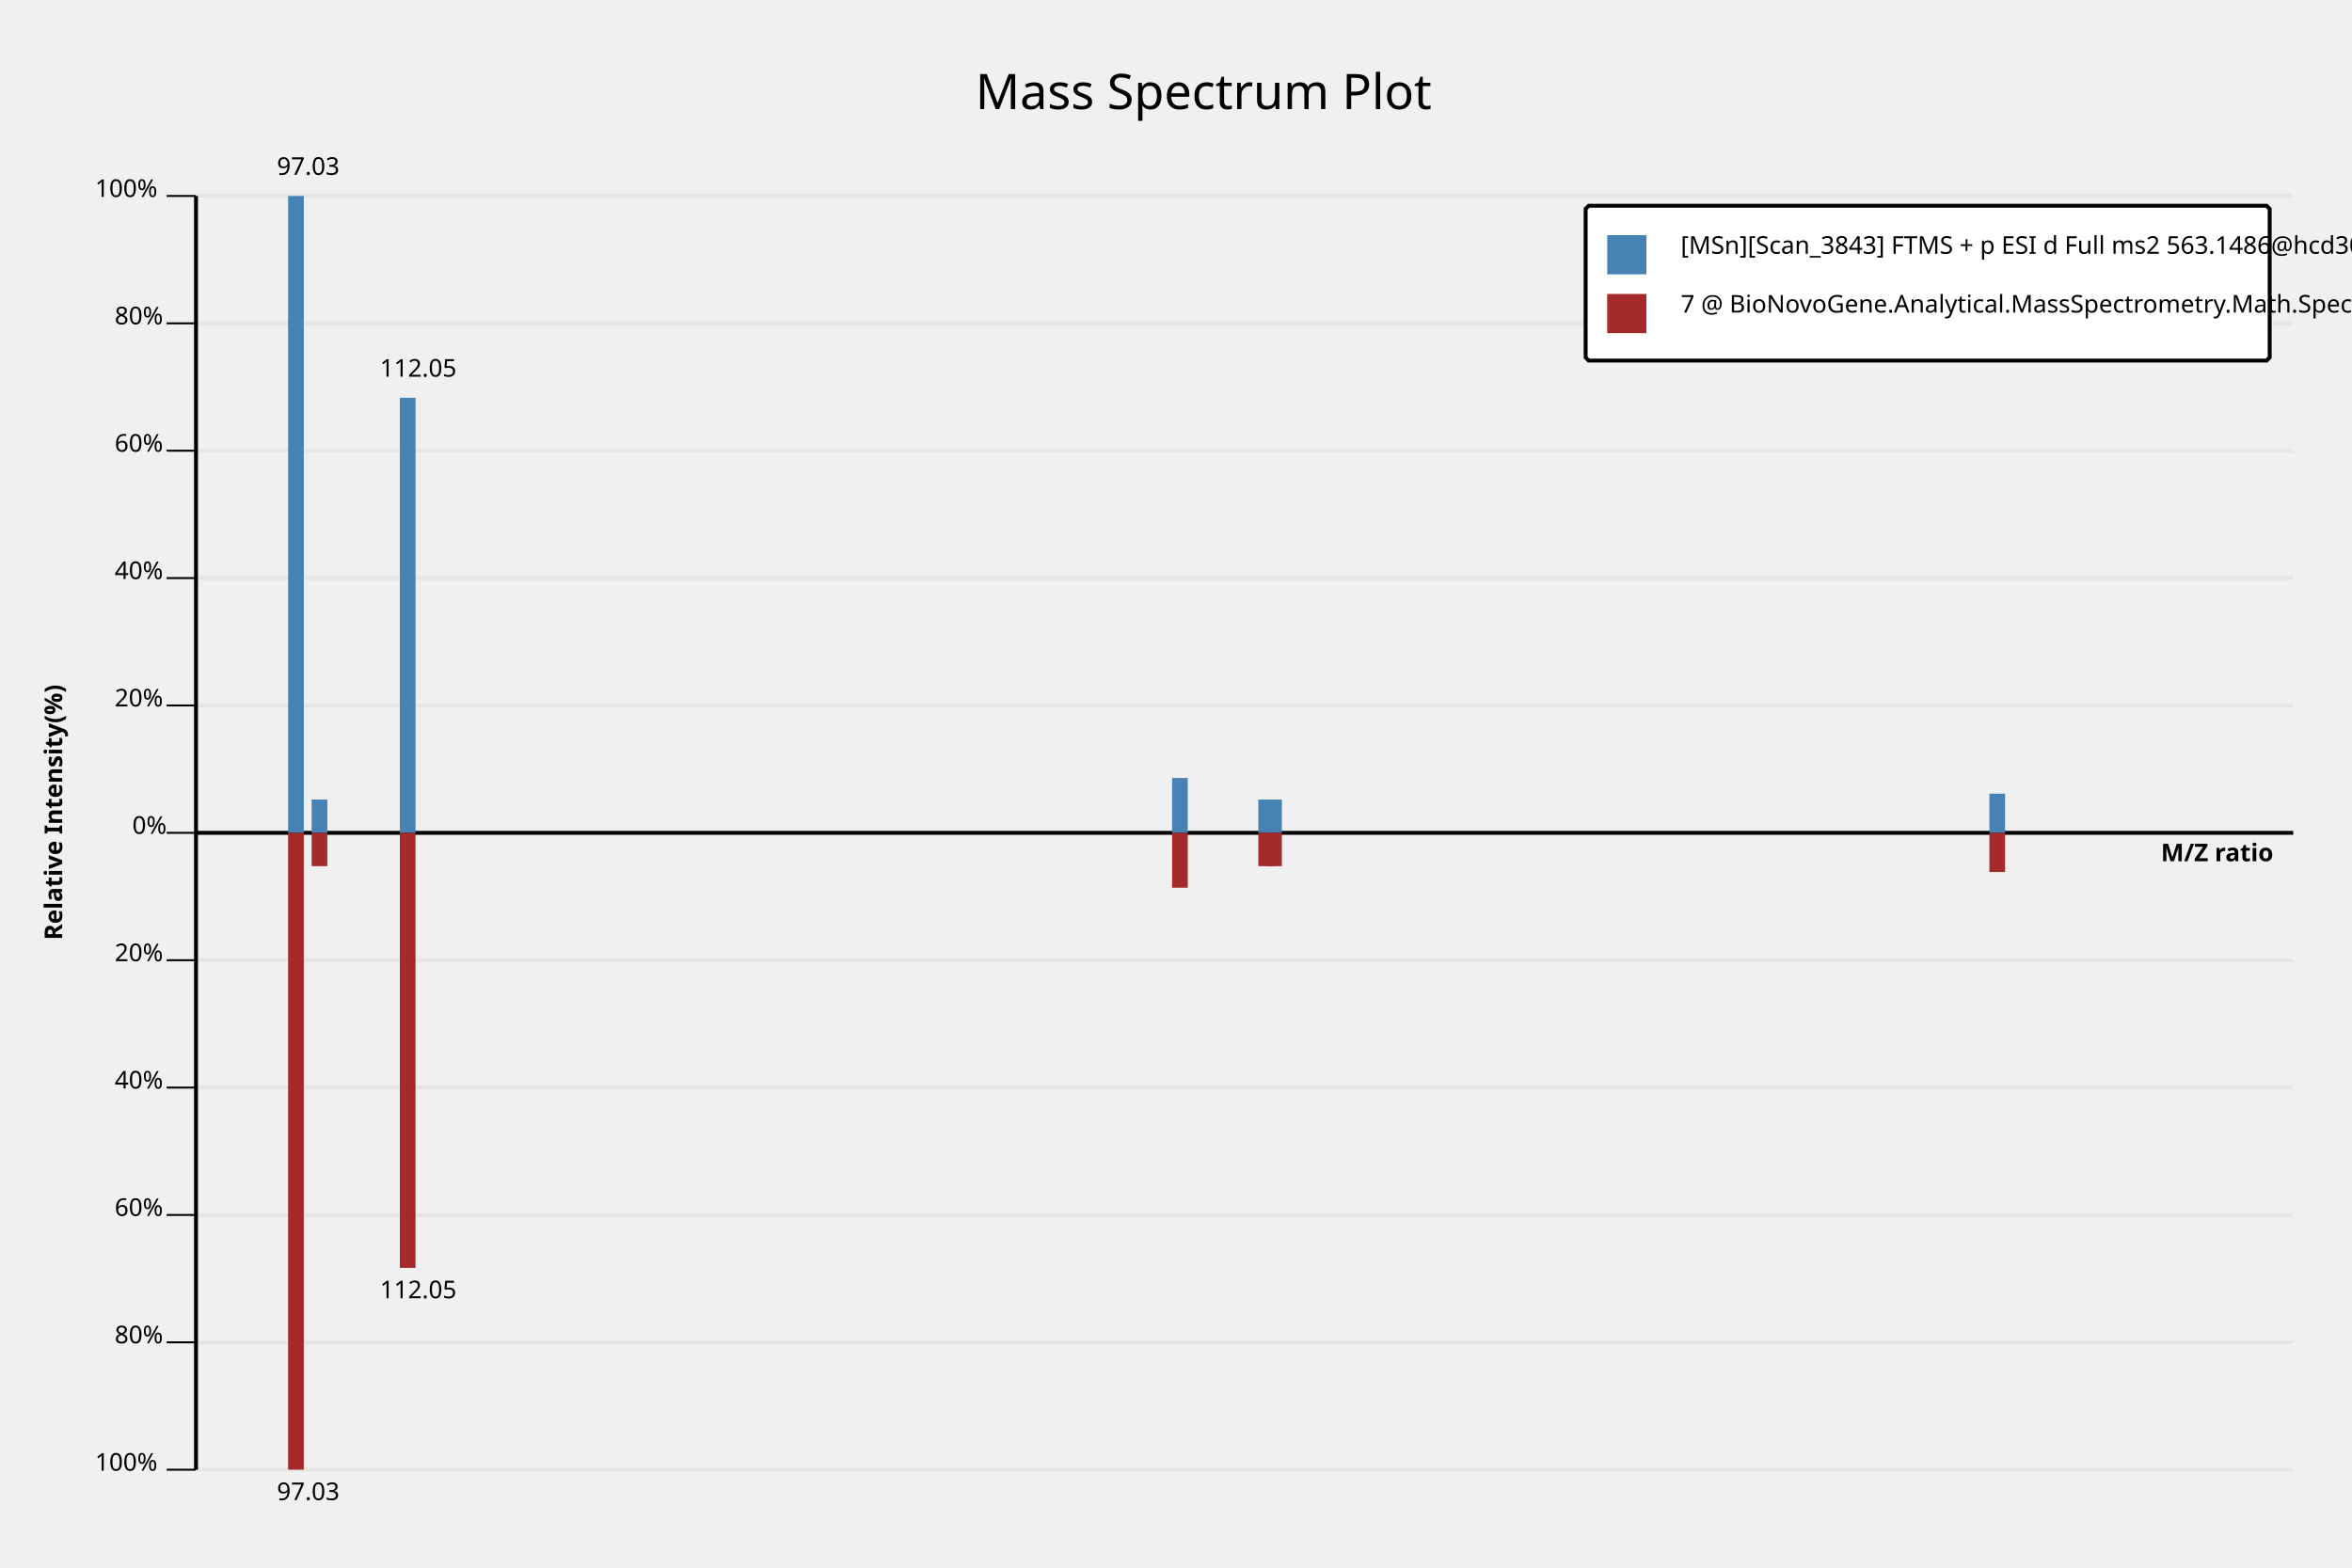
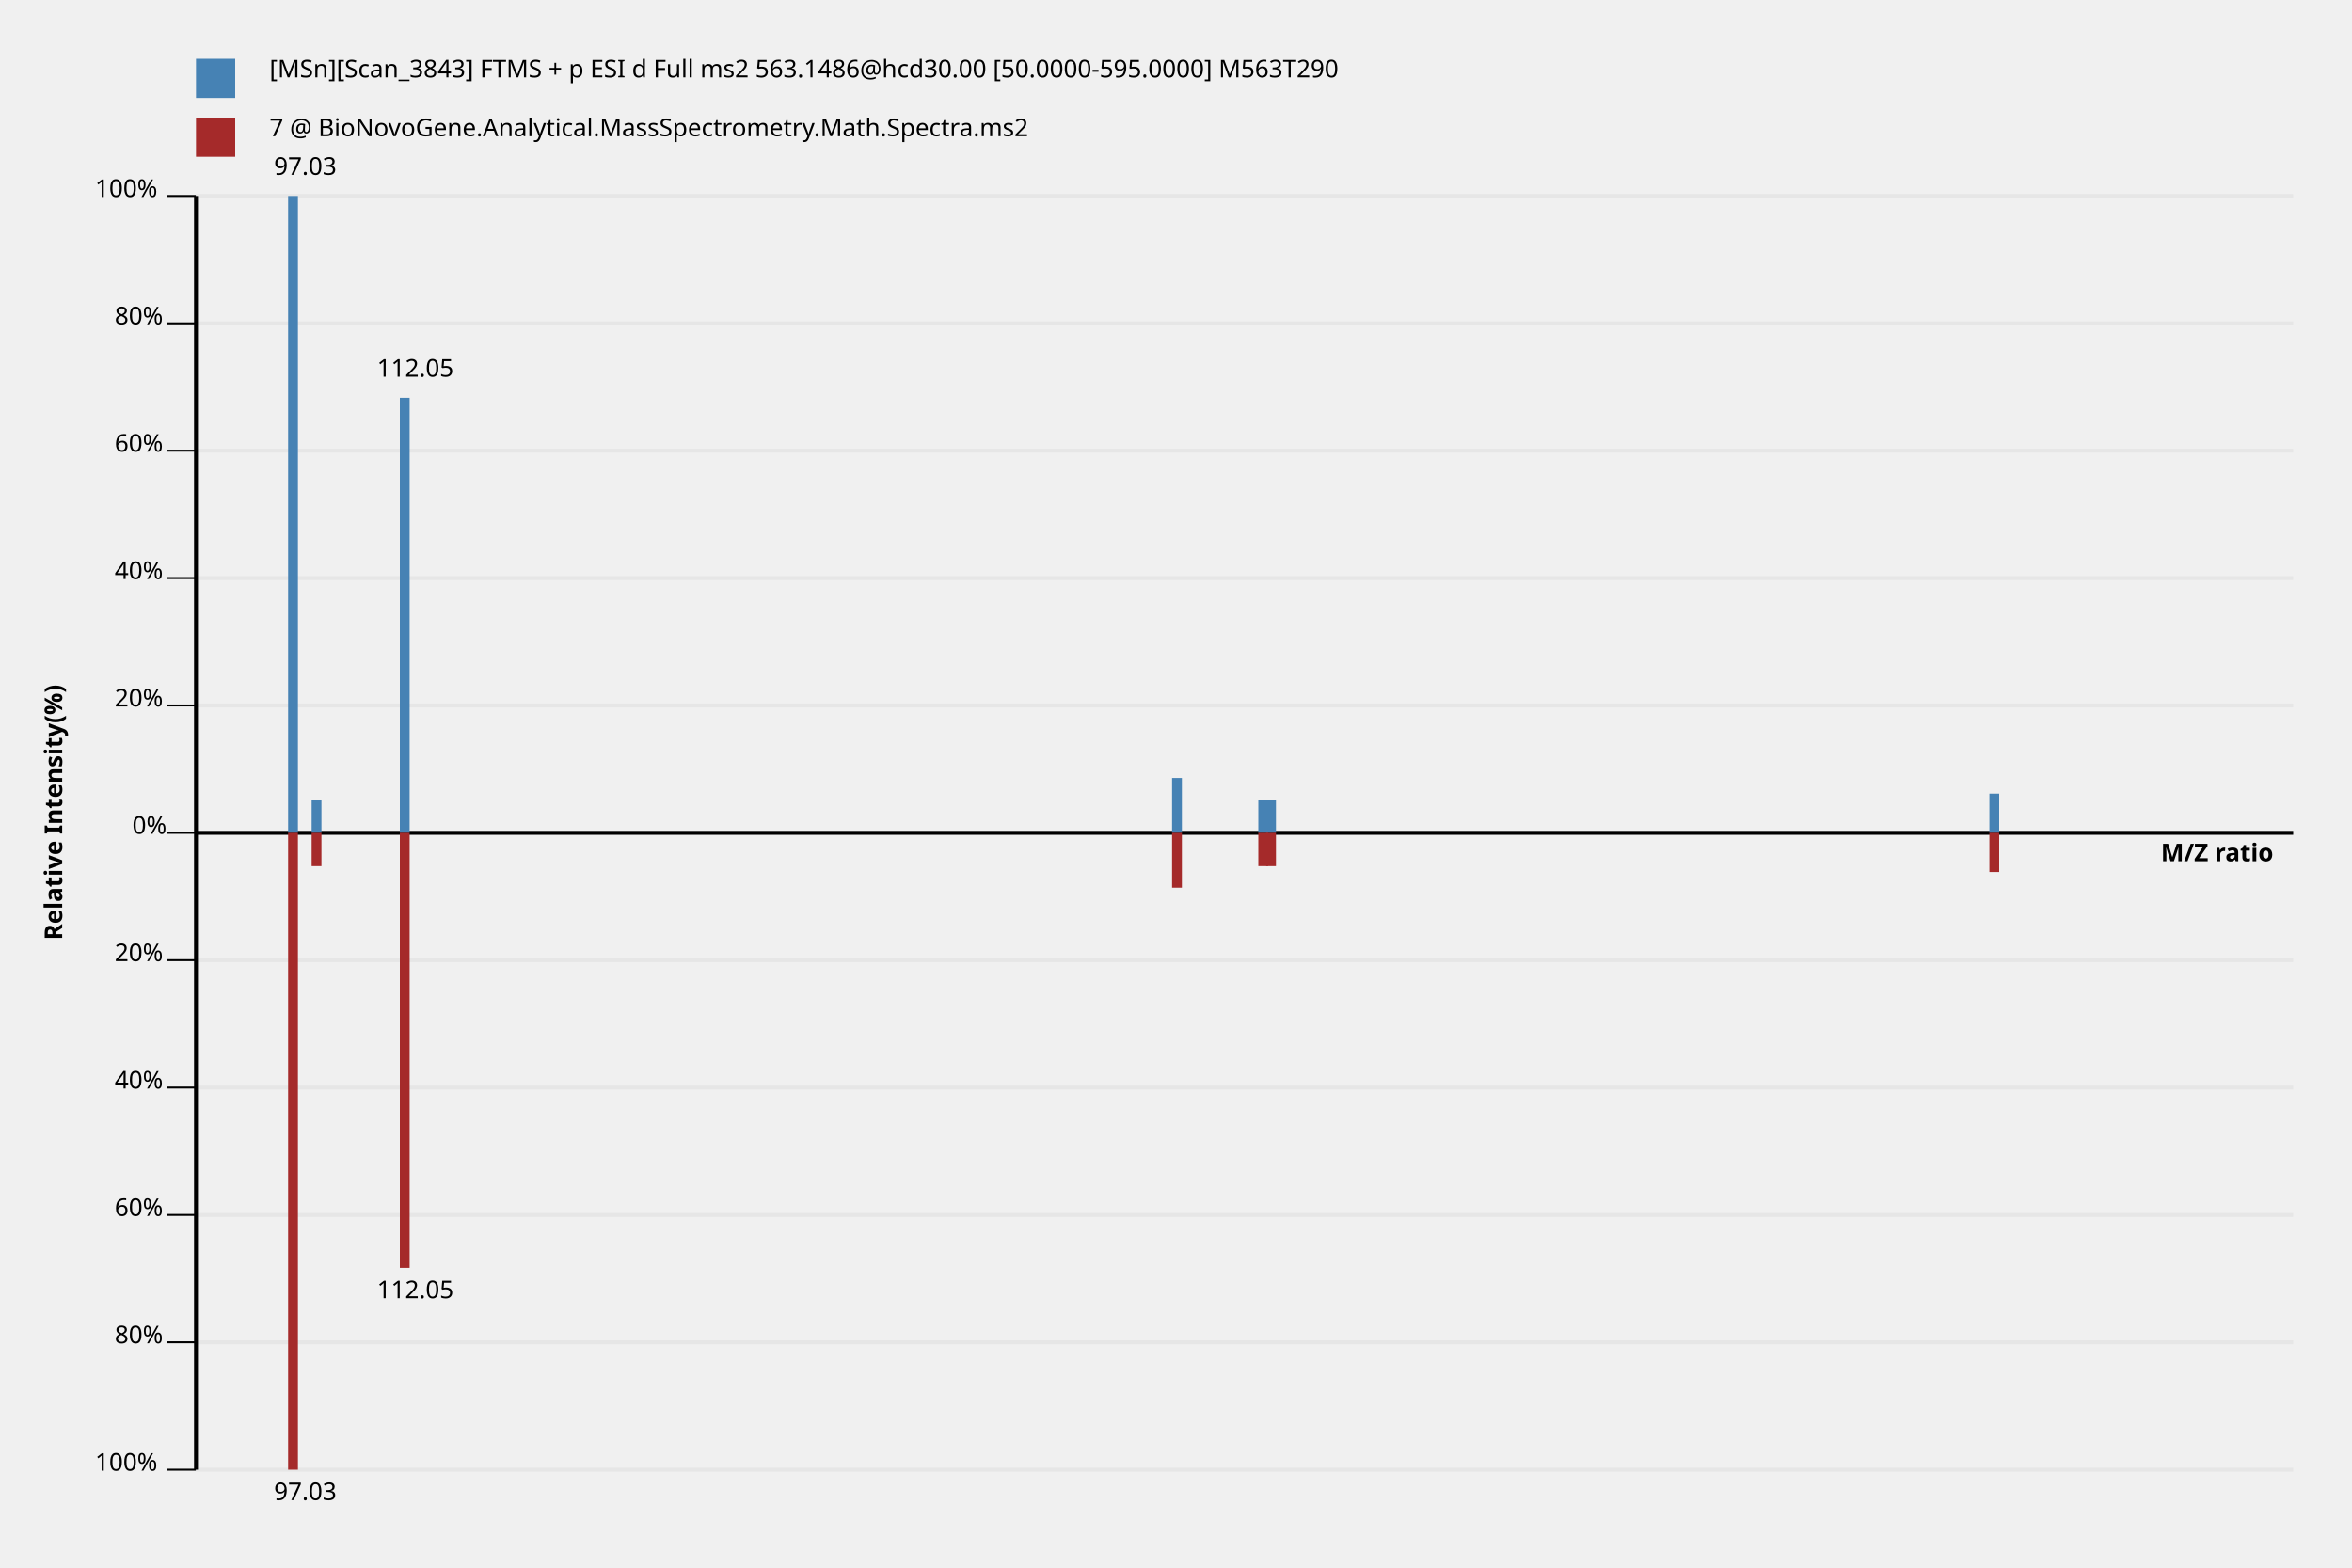
<svg xmlns="http://www.w3.org/2000/svg" width="1200px" height="800px" viewBox="0 0 1200 800" preserveAspectRatio="xMaxYMax">
  <style type="text/css">svg{ background: #FFFFFF; }</style>
  <g z-index="0">
    <line style="stroke: #000000; stroke-width: 1px; stroke-dash: solid;" z-index="0" y2="425" x2="85" y1="425" x1="100" />
  </g>
  <g z-index="1">
    <line style="stroke: #E6E6E6; stroke-width: 2px; stroke-dash: solid;" z-index="0" y2="425" x2="1170" y1="425" x1="100" />
  </g>
  <g z-index="2">
-     <text style="font-style: normal;font-size: 12.5px;font-family: Microsoft YaHei;color: black;fill: #000000" z-index="0" y="425.5" x="67.5">0%</text>
+     <text style="font-style: normal;font-size: 12.5px;font-family: Microsoft YaHei;color: black;fill: #000000" z-index="0" y="425.5" x="67.5">
+          0%</text>
  </g>
  <g z-index="3">
    <line style="stroke: #000000; stroke-width: 1px; stroke-dash: solid;" z-index="0" y2="360" x2="85" y1="360" x1="100" />
  </g>
  <g z-index="4">
    <line style="stroke: #E6E6E6; stroke-width: 2px; stroke-dash: solid;" z-index="0" y2="360" x2="1170" y1="360" x1="100" />
  </g>
  <g z-index="5">
-     <text style="font-style: normal;font-size: 12.5px;font-family: Microsoft YaHei;color: black;fill: #000000" z-index="0" y="360.5" x="58.5">20%</text>
+     <text style="font-style: normal;font-size: 12.5px;font-family: Microsoft YaHei;color: black;fill: #000000" z-index="0" y="360.5" x="58.5">
+          20%</text>
  </g>
  <g z-index="6">
    <line style="stroke: #000000; stroke-width: 1px; stroke-dash: solid;" z-index="0" y2="490" x2="85" y1="490" x1="100" />
  </g>
  <g z-index="7">
    <line style="stroke: #E6E6E6; stroke-width: 2px; stroke-dash: solid;" z-index="0" y2="490" x2="1170" y1="490" x1="100" />
  </g>
  <g z-index="8">
-     <text style="font-style: normal;font-size: 12.5px;font-family: Microsoft YaHei;color: black;fill: #000000" z-index="0" y="490.5" x="58.5">20%</text>
+     <text style="font-style: normal;font-size: 12.5px;font-family: Microsoft YaHei;color: black;fill: #000000" z-index="0" y="490.5" x="58.5">
+          20%</text>
  </g>
  <g z-index="9">
    <line style="stroke: #000000; stroke-width: 1px; stroke-dash: solid;" z-index="0" y2="295" x2="85" y1="295" x1="100" />
  </g>
  <g z-index="10">
    <line style="stroke: #E6E6E6; stroke-width: 2px; stroke-dash: solid;" z-index="0" y2="295" x2="1170" y1="295" x1="100" />
  </g>
  <g z-index="11">
-     <text style="font-style: normal;font-size: 12.5px;font-family: Microsoft YaHei;color: black;fill: #000000" z-index="0" y="295.5" x="58.5">40%</text>
+     <text style="font-style: normal;font-size: 12.5px;font-family: Microsoft YaHei;color: black;fill: #000000" z-index="0" y="295.5" x="58.5">
+          40%</text>
  </g>
  <g z-index="12">
    <line style="stroke: #000000; stroke-width: 1px; stroke-dash: solid;" z-index="0" y2="555" x2="85" y1="555" x1="100" />
  </g>
  <g z-index="13">
    <line style="stroke: #E6E6E6; stroke-width: 2px; stroke-dash: solid;" z-index="0" y2="555" x2="1170" y1="555" x1="100" />
  </g>
  <g z-index="14">
-     <text style="font-style: normal;font-size: 12.5px;font-family: Microsoft YaHei;color: black;fill: #000000" z-index="0" y="555.5" x="58.5">40%</text>
+     <text style="font-style: normal;font-size: 12.5px;font-family: Microsoft YaHei;color: black;fill: #000000" z-index="0" y="555.5" x="58.5">
+          40%</text>
  </g>
  <g z-index="15">
    <line style="stroke: #000000; stroke-width: 1px; stroke-dash: solid;" z-index="0" y2="230" x2="85" y1="230" x1="100" />
  </g>
  <g z-index="16">
    <line style="stroke: #E6E6E6; stroke-width: 2px; stroke-dash: solid;" z-index="0" y2="230" x2="1170" y1="230" x1="100" />
  </g>
  <g z-index="17">
-     <text style="font-style: normal;font-size: 12.5px;font-family: Microsoft YaHei;color: black;fill: #000000" z-index="0" y="230.5" x="58.5">60%</text>
+     <text style="font-style: normal;font-size: 12.5px;font-family: Microsoft YaHei;color: black;fill: #000000" z-index="0" y="230.5" x="58.5">
+          60%</text>
  </g>
  <g z-index="18">
    <line style="stroke: #000000; stroke-width: 1px; stroke-dash: solid;" z-index="0" y2="620" x2="85" y1="620" x1="100" />
  </g>
  <g z-index="19">
    <line style="stroke: #E6E6E6; stroke-width: 2px; stroke-dash: solid;" z-index="0" y2="620" x2="1170" y1="620" x1="100" />
  </g>
  <g z-index="20">
-     <text style="font-style: normal;font-size: 12.5px;font-family: Microsoft YaHei;color: black;fill: #000000" z-index="0" y="620.5" x="58.5">60%</text>
+     <text style="font-style: normal;font-size: 12.5px;font-family: Microsoft YaHei;color: black;fill: #000000" z-index="0" y="620.5" x="58.5">
+          60%</text>
  </g>
  <g z-index="21">
    <line style="stroke: #000000; stroke-width: 1px; stroke-dash: solid;" z-index="0" y2="165" x2="85" y1="165" x1="100" />
  </g>
  <g z-index="22">
    <line style="stroke: #E6E6E6; stroke-width: 2px; stroke-dash: solid;" z-index="0" y2="165" x2="1170" y1="165" x1="100" />
  </g>
  <g z-index="23">
-     <text style="font-style: normal;font-size: 12.5px;font-family: Microsoft YaHei;color: black;fill: #000000" z-index="0" y="165.5" x="58.5">80%</text>
+     <text style="font-style: normal;font-size: 12.5px;font-family: Microsoft YaHei;color: black;fill: #000000" z-index="0" y="165.5" x="58.5">
+          80%</text>
  </g>
  <g z-index="24">
    <line style="stroke: #000000; stroke-width: 1px; stroke-dash: solid;" z-index="0" y2="685" x2="85" y1="685" x1="100" />
  </g>
  <g z-index="25">
    <line style="stroke: #E6E6E6; stroke-width: 2px; stroke-dash: solid;" z-index="0" y2="685" x2="1170" y1="685" x1="100" />
  </g>
  <g z-index="26">
-     <text style="font-style: normal;font-size: 12.5px;font-family: Microsoft YaHei;color: black;fill: #000000" z-index="0" y="685.5" x="58.5">80%</text>
+     <text style="font-style: normal;font-size: 12.5px;font-family: Microsoft YaHei;color: black;fill: #000000" z-index="0" y="685.5" x="58.5">
+          80%</text>
  </g>
  <g z-index="27">
    <line style="stroke: #000000; stroke-width: 1px; stroke-dash: solid;" z-index="0" y2="100" x2="85" y1="100" x1="100" />
  </g>
  <g z-index="28">
    <line style="stroke: #E6E6E6; stroke-width: 2px; stroke-dash: solid;" z-index="0" y2="100" x2="1170" y1="100" x1="100" />
  </g>
  <g z-index="29">
-     <text style="font-style: normal;font-size: 12.5px;font-family: Microsoft YaHei;color: black;fill: #000000" z-index="0" y="100.5" x="48.5">100%</text>
+     <text style="font-style: normal;font-size: 12.5px;font-family: Microsoft YaHei;color: black;fill: #000000" z-index="0" y="100.5" x="48.5">
+          100%</text>
  </g>
  <g z-index="30">
    <line style="stroke: #000000; stroke-width: 1px; stroke-dash: solid;" z-index="0" y2="750" x2="85" y1="750" x1="100" />
  </g>
  <g z-index="31">
    <line style="stroke: #E6E6E6; stroke-width: 2px; stroke-dash: solid;" z-index="0" y2="750" x2="1170" y1="750" x1="100" />
  </g>
  <g z-index="32">
-     <text style="font-style: normal;font-size: 12.5px;font-family: Microsoft YaHei;color: black;fill: #000000" z-index="0" y="750.5" x="48.5">100%</text>
+     <text style="font-style: normal;font-size: 12.5px;font-family: Microsoft YaHei;color: black;fill: #000000" z-index="0" y="750.5" x="48.5">
+          100%</text>
  </g>
  <g z-index="33">
    <line style="stroke: #000000; stroke-width: 2px; stroke-dash: solid;" z-index="0" y2="750" x2="100" y1="100" x1="100" />
  </g>
  <g z-index="34">
-     <text style="font-style: strong;font-weight:bold;font-size: 12.5px;font-family: Microsoft YaHei;color: black;fill: #000000" z-index="0" transform="rotate(-90 19.2207 492.2318)" y="504.732" x="31.721">Relative Intensity(%)</text>
+     <text style="font-style: strong;font-weight:bold;font-size: 12.5px;font-family: Microsoft YaHei;color: black;fill: #000000" z-index="0" transform="rotate(-90 19.2207 492.2318)" y="504.732" x="31.721">
+          Relative Intensity(%)</text>
  </g>
  <g z-index="35">
    <line style="stroke: #000000; stroke-width: 2px; stroke-dash: solid;" z-index="0" y2="425" x2="1170" y1="425" x1="100" />
  </g>
  <g z-index="36">
-     <text style="font-style: strong;font-weight:bold;font-size: 12.5px;font-family: Microsoft YaHei;color: black;fill: #000000" z-index="0" y="439.5" x="1102.5">M/Z ratio</text>
+     <text style="font-style: strong;font-weight:bold;font-size: 12.5px;font-family: Microsoft YaHei;color: black;fill: #000000" z-index="0" y="439.5" x="1102.5">
+          M/Z ratio</text>
  </g>
  <g z-index="37">
-     <rect style="fill: #4682B4" z-index="0" height="325" width="8" y="100" x="147" />
+     <rect style="fill: #4682B4" z-index="0" height="325" width="5" y="100" x="147" />
  </g>
  <g z-index="38">
-     <rect style="fill: #4682B4" z-index="0" height="17" width="8" y="408" x="159" />
+     <rect style="fill: #4682B4" z-index="0" height="17" width="5" y="408" x="159" />
  </g>
  <g z-index="39">
-     <rect style="fill: #4682B4" z-index="0" height="222" width="8" y="203" x="204" />
+     <rect style="fill: #4682B4" z-index="0" height="222" width="5" y="203" x="204" />
  </g>
  <g z-index="40">
-     <rect style="fill: #4682B4" z-index="0" height="28" width="8" y="397" x="598" />
+     <rect style="fill: #4682B4" z-index="0" height="28" width="5" y="397" x="598" />
  </g>
  <g z-index="41">
-     <rect style="fill: #4682B4" z-index="0" height="17" width="8" y="408" x="642" />
+     <rect style="fill: #4682B4" z-index="0" height="17" width="5" y="408" x="642" />
  </g>
  <g z-index="42">
-     <rect style="fill: #4682B4" z-index="0" height="17" width="8" y="408" x="646" />
+     <rect style="fill: #4682B4" z-index="0" height="17" width="5" y="408" x="646" />
  </g>
  <g z-index="43">
-     <rect style="fill: #4682B4" z-index="0" height="20" width="8" y="405" x="1015" />
+     <rect style="fill: #4682B4" z-index="0" height="20" width="5" y="405" x="1015" />
  </g>
  <g z-index="44">
-     <rect style="fill: #A52A2A" z-index="0" height="325" width="8" y="425" x="147" />
+     <rect style="fill: #A52A2A" z-index="0" height="325" width="5" y="425" x="147" />
  </g>
  <g z-index="45">
-     <rect style="fill: #A52A2A" z-index="0" height="17" width="8" y="425" x="159" />
+     <rect style="fill: #A52A2A" z-index="0" height="17" width="5" y="425" x="159" />
  </g>
  <g z-index="46">
-     <rect style="fill: #A52A2A" z-index="0" height="222" width="8" y="425" x="204" />
+     <rect style="fill: #A52A2A" z-index="0" height="222" width="5" y="425" x="204" />
  </g>
  <g z-index="47">
-     <rect style="fill: #A52A2A" z-index="0" height="28" width="8" y="425" x="598" />
+     <rect style="fill: #A52A2A" z-index="0" height="28" width="5" y="425" x="598" />
  </g>
  <g z-index="48">
-     <rect style="fill: #A52A2A" z-index="0" height="17" width="8" y="425" x="642" />
+     <rect style="fill: #A52A2A" z-index="0" height="17" width="5" y="425" x="642" />
  </g>
  <g z-index="49">
-     <rect style="fill: #A52A2A" z-index="0" height="17" width="8" y="425" x="646" />
+     <rect style="fill: #A52A2A" z-index="0" height="17" width="5" y="425" x="646" />
  </g>
  <g z-index="50">
-     <rect style="fill: #A52A2A" z-index="0" height="20" width="8" y="425" x="1015" />
+     <rect style="fill: #A52A2A" z-index="0" height="20" width="5" y="425" x="1015" />
  </g>
  <g z-index="51">
-     <text style="font-style: normal;font-size: 12.5px;font-family: Segoe UI;color: black;fill: #000000" z-index="0" y="89.219" x="141.283">97.03</text>
+     <text style="font-style: normal;font-size: 12.5px;font-family: Segoe UI;color: black;fill: #000000" z-index="0" y="89.219" x="139.783">
+          97.03</text>
  </g>
  <g z-index="52">
-     <text style="font-style: normal;font-size: 12.5px;font-family: Segoe UI;color: black;fill: #000000" z-index="0" y="192.219" x="193.841">112.05</text>
+     <text style="font-style: normal;font-size: 12.5px;font-family: Segoe UI;color: black;fill: #000000" z-index="0" y="192.219" x="192.341">
+          112.05</text>
  </g>
  <g z-index="53">
-     <text style="font-style: normal;font-size: 12.5px;font-family: Segoe UI;color: black;fill: #000000" z-index="0" y="765.5" x="141.283">97.03</text>
+     <text style="font-style: normal;font-size: 12.5px;font-family: Segoe UI;color: black;fill: #000000" z-index="0" y="765.5" x="139.783">
+          97.03</text>
  </g>
  <g z-index="54">
-     <text style="font-style: normal;font-size: 12.5px;font-family: Segoe UI;color: black;fill: #000000" z-index="0" y="662.5" x="193.841">112.05</text>
+     <text style="font-style: normal;font-size: 12.5px;font-family: Segoe UI;color: black;fill: #000000" z-index="0" y="662.5" x="192.341">
+          112.05</text>
  </g>
  <g z-index="55">
-     <path fill="#FFFFFF" z-index="0" d="M809 108.5 L809 106.567 L810.567 105 L812.5 105 L1154.5 105 L1156.433 105 L1158 106.567 L1158 108.5 L1158 108.5 L1158 108.5 L1158 108.5 L1158 180.5 L1158 182.433 L1156.433 184 L1154.5 184 L812.5 184 L810.567 184 L809 182.433 L809 180.5 Z" />
+     <rect style="fill: #4682B4" z-index="0" height="20" width="20" y="30" x="100" />
  </g>
  <g z-index="56">
-     <path style="fill: transparent; stroke: #000000; stroke-width: 2px; stroke-dash: solid;" z-index="0" d="M809 108.5 L809 106.567 L810.567 105 L812.5 105 L1154.5 105 L1156.433 105 L1158 106.567 L1158 108.5 L1158 108.5 L1158 108.5 L1158 108.5 L1158 180.5 L1158 182.433 L1156.433 184 L1154.5 184 L812.5 184 L810.567 184 L809 182.433 L809 180.5 Z" />
+     <text style="font-style: normal;font-size: 12.5px;font-family: Segoe UI;color: black;fill: #000000" z-index="0" y="39.5" x="137.5">
+          [MSn][Scan_3843] FTMS + p ESI d Full ms2 563.1486@hcd30.00 [50.0000-595.0000] M563T290</text>
  </g>
  <g z-index="57">
-     <rect style="fill: #4682B4" z-index="0" height="20" width="20" y="120" x="820" />
+     <rect style="fill: #A52A2A" z-index="0" height="20" width="20" y="60" x="100" />
  </g>
  <g z-index="58">
-     <text style="font-style: normal;font-size: 12.5px;font-family: Segoe UI;color: black;fill: #000000" z-index="0" y="129.5" x="857.5">[MSn][Scan_3843] FTMS + p ESI d Full ms2 563.1486@hcd30.00 [50.0000-595.0000] M563T290</text>
-   </g>
-   <g z-index="59">
-     <rect style="fill: #A52A2A" z-index="0" height="20" width="20" y="150" x="820" />
-   </g>
-   <g z-index="60">
-     <text style="font-style: normal;font-size: 12.5px;font-family: Segoe UI;color: black;fill: #000000" z-index="0" y="159.5" x="857.5">7 @ BioNovoGene.Analytical.MassSpectrometry.Math.Spectra.ms2</text>
-   </g>
-   <g z-index="61">
-     <text style="font-style: normal;font-size: 25px;font-family: Microsoft YaHei;color: black;fill: #000000" z-index="0" y="55.648" x="497.69">Mass Spectrum Plot</text>
+     <text style="font-style: normal;font-size: 12.5px;font-family: Segoe UI;color: black;fill: #000000" z-index="0" y="69.5" x="137.5">
+          7 @ BioNovoGene.Analytical.MassSpectrometry.Math.Spectra.ms2</text>
  </g>
</svg>
